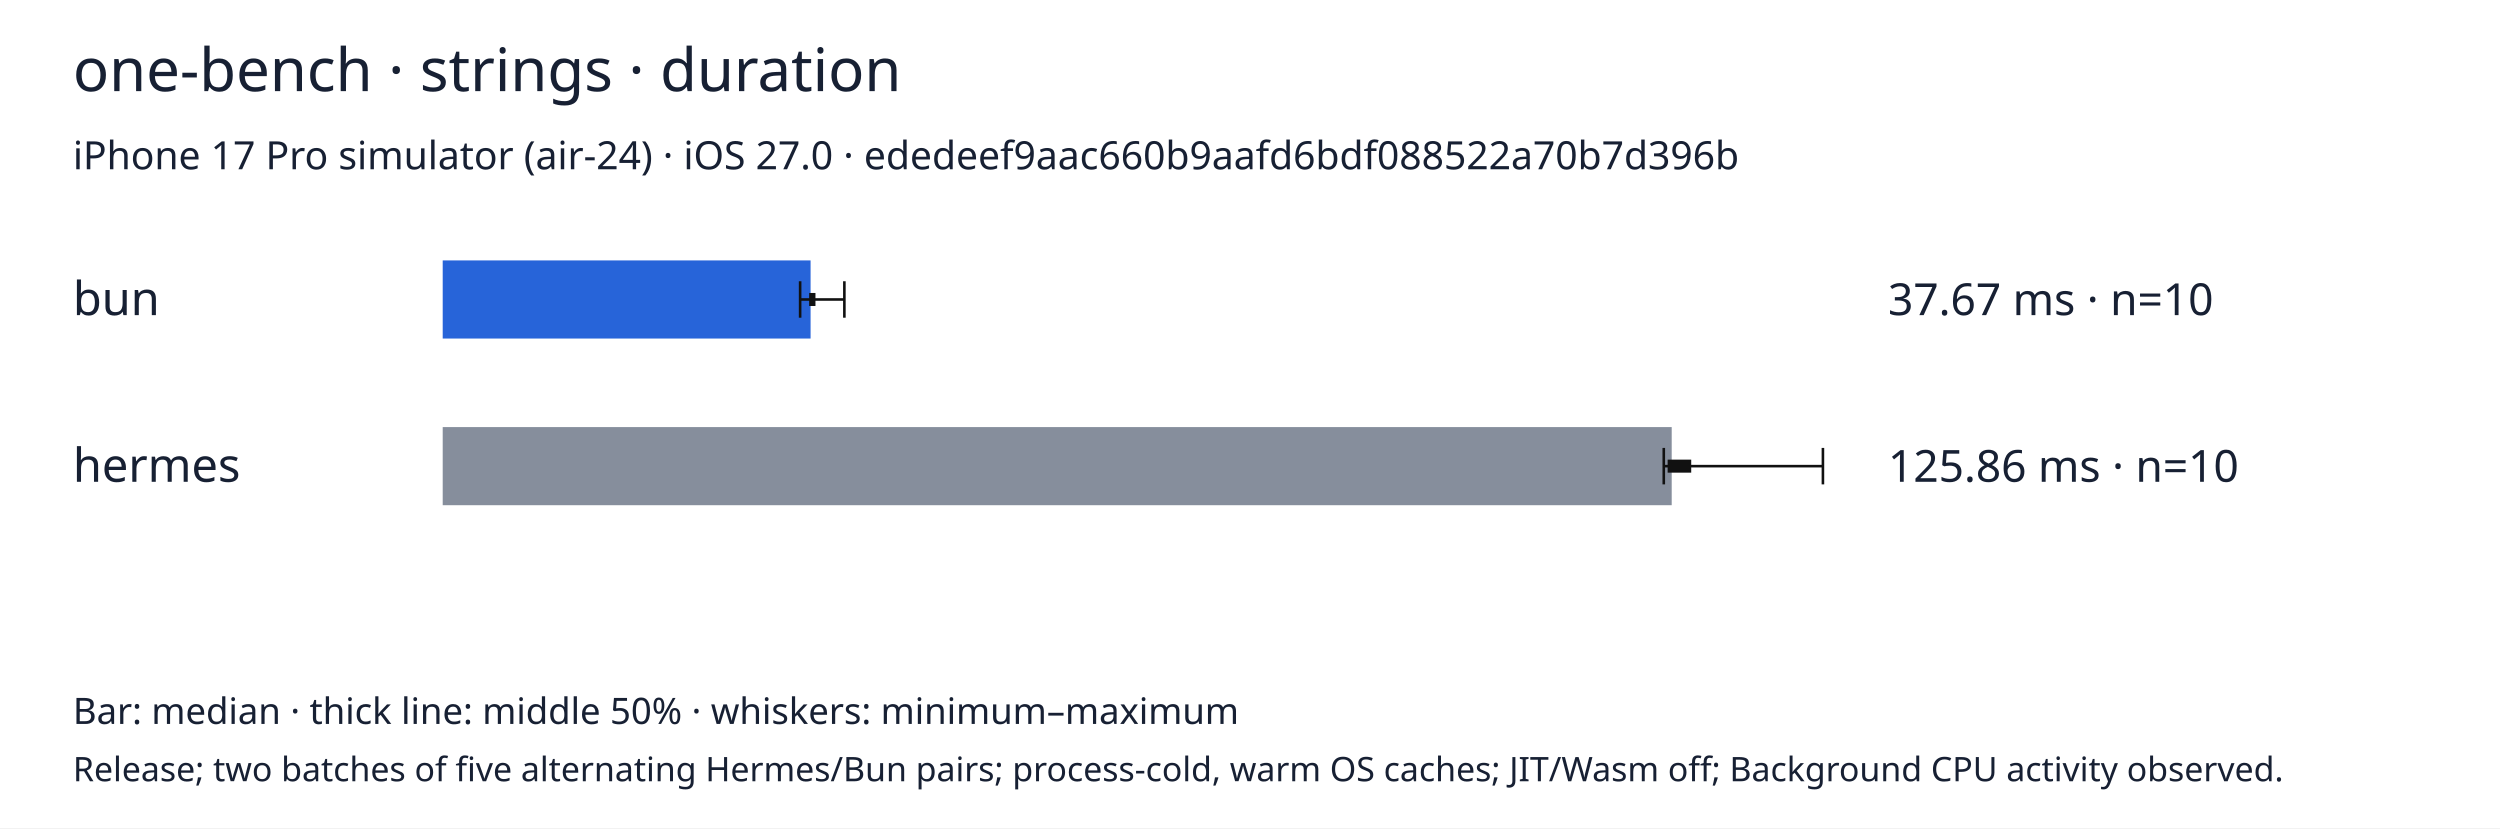
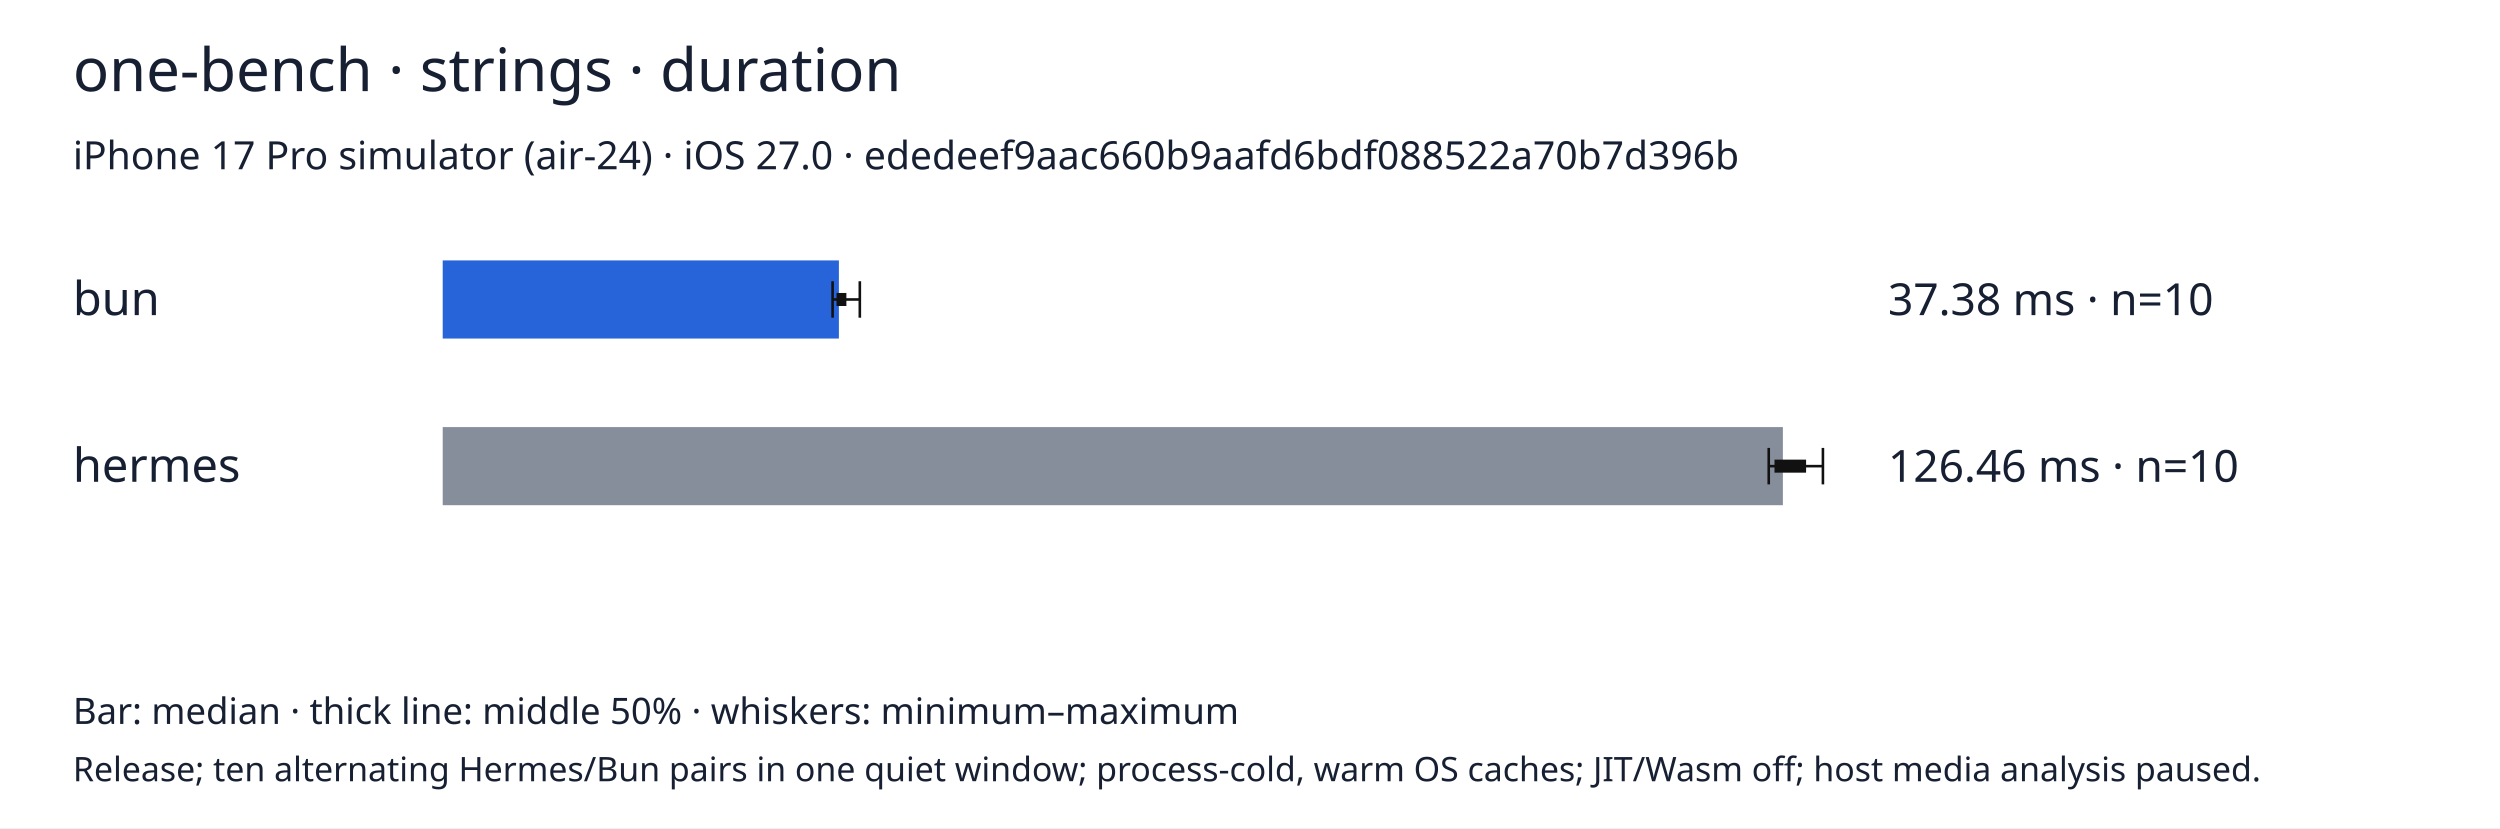
<svg xmlns="http://www.w3.org/2000/svg" width="960" height="318" viewBox="0 0 960 318">
  <rect width="100%" height="100%" fill="#fff" />
  <g font-family="system-ui, sans-serif" fill="#172033">
    <text x="28" y="35" font-size="23">one-bench · strings · duration</text>
    <text x="28" y="65" font-size="15">iPhone 17 Pro simulator (air-24) · iOS 27.0 · ededeef9aac660b9aafd6bdf088522a70b7d396b</text>
    <text x="28" y="121" font-size="18">bun</text>
-     <rect x="170" y="100" width="141.264" height="30" fill="#2764d9" />
-     <path d="M307.247,115 H324.237 M307.247,108 V122 M324.237,108 V122" stroke="#111" fill="none" />
-     <path d="M310.711,115 H313.137" stroke="#111" stroke-width="5" />
-     <text x="725" y="121" font-size="17">37.67 ms · n=10</text>
+     <rect x="170" y="100" width="152.136" height="30" fill="#2764d9" />
+     <path d="M319.714,115 H330.172 M319.714,108 V122 M330.172,108 V122" stroke="#111" fill="none" />
+     <path d="M321.225,115 H325.009" stroke="#111" stroke-width="5" />
+     <text x="725" y="121" font-size="17">37.38 ms · n=10</text>
    <text x="28" y="185" font-size="18">hermes</text>
-     <rect x="170" y="164" width="471.935" height="30" fill="#868e9c" />
-     <path d="M638.89,179 H700 M638.89,172 V186 M700,172 V186" stroke="#111" fill="none" />
-     <path d="M640.37,179 H649.427" stroke="#111" stroke-width="5" />
-     <text x="725" y="185" font-size="17">125.86 ms · n=10</text>
+     <rect x="170" y="164" width="514.625" height="30" fill="#868e9c" />
+     <path d="M679.198,179 H700 M679.198,172 V186 M700,172 V186" stroke="#111" fill="none" />
+     <path d="M681.403,179 H693.538" stroke="#111" stroke-width="5" />
+     <text x="725" y="185" font-size="17">126.46 ms · n=10</text>
    <text x="28" y="278" font-size="14">Bar: median · thick line: middle 50% · whiskers: minimum–maximum</text>
-     <text x="28" y="300" font-size="13">Release; two batches of five alternating Hermes/Bun pairs; process-cold, warm OS caches; JIT/Wasm off; Background CPU activity observed.</text>
+     <text x="28" y="300" font-size="13">Release; ten alternating Hermes/Bun pairs in one quiet window; process-cold, warm OS caches; JIT/Wasm off; host media analysis paused.</text>
  </g>
</svg>
